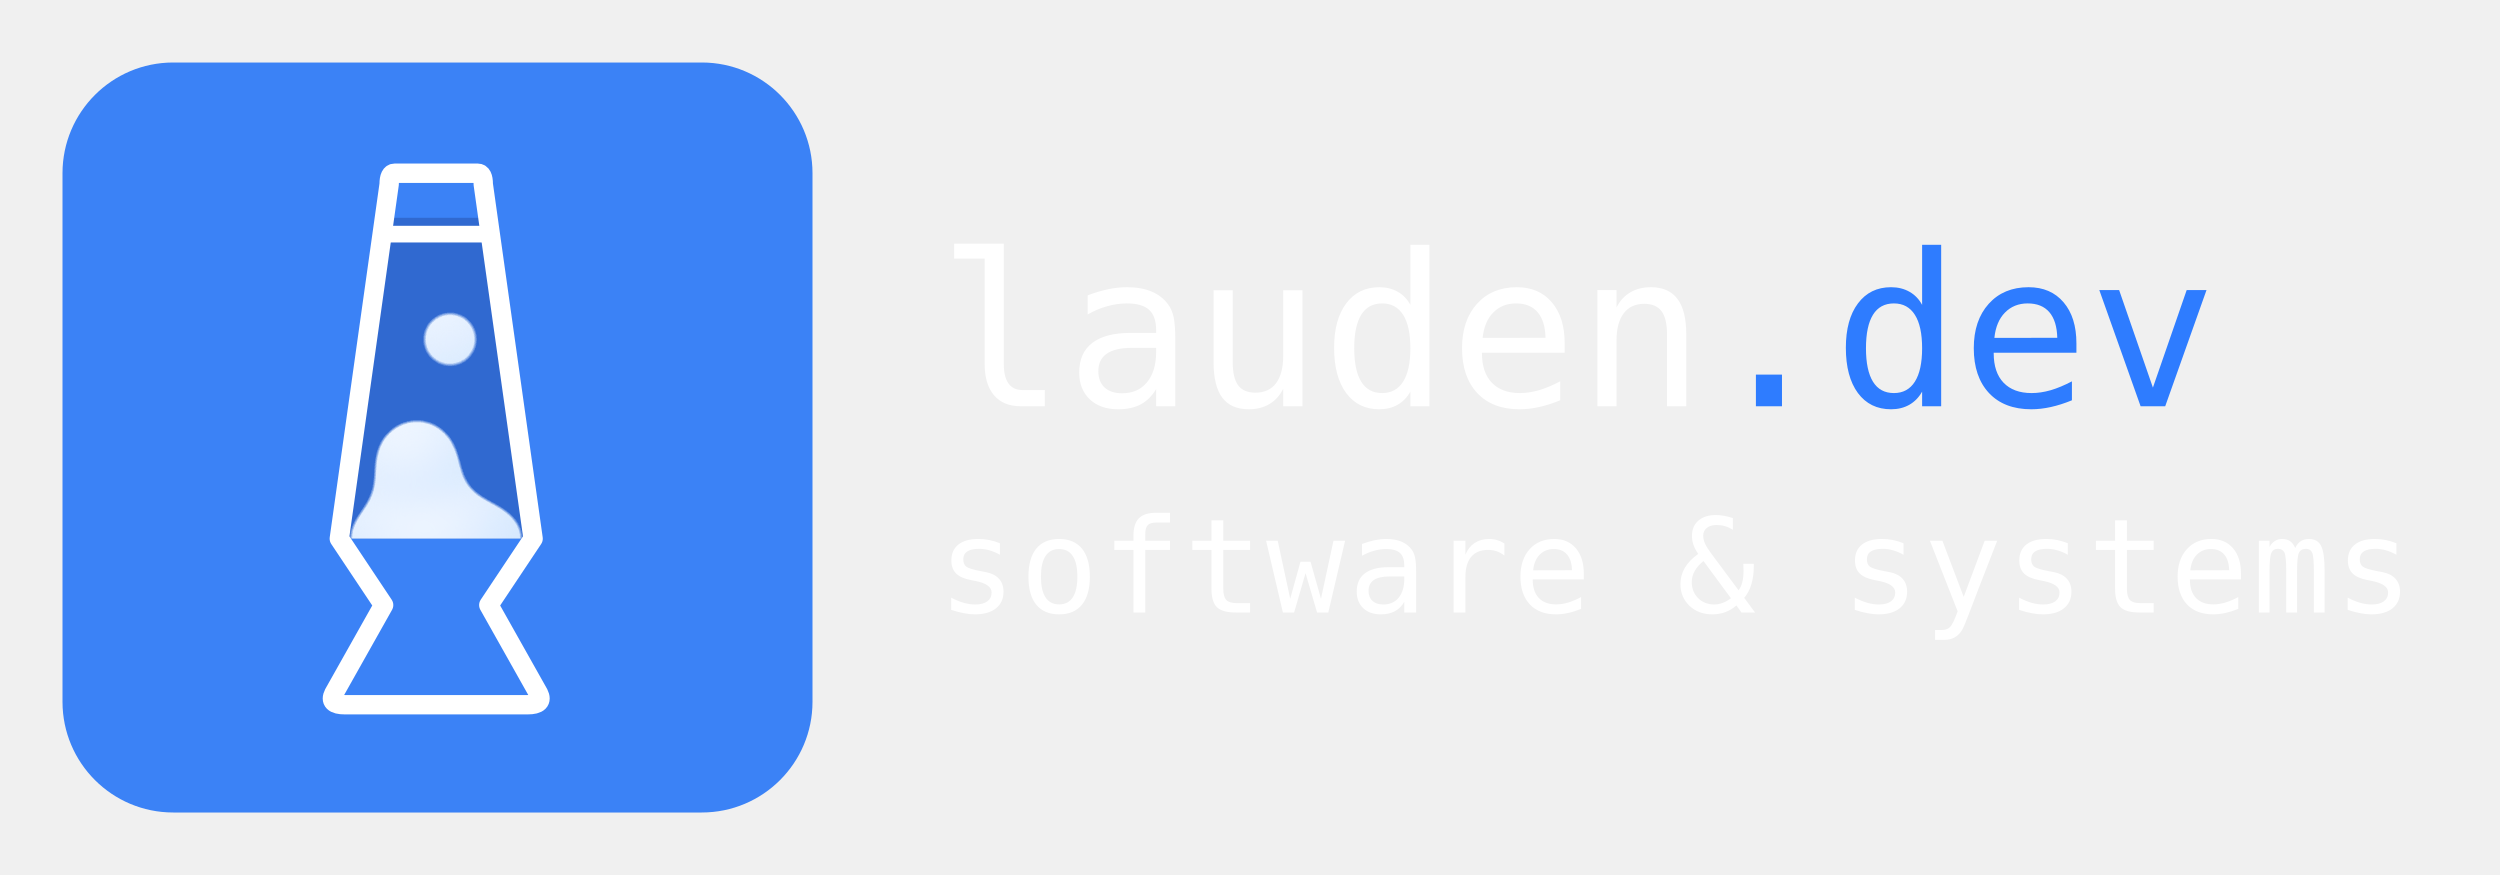
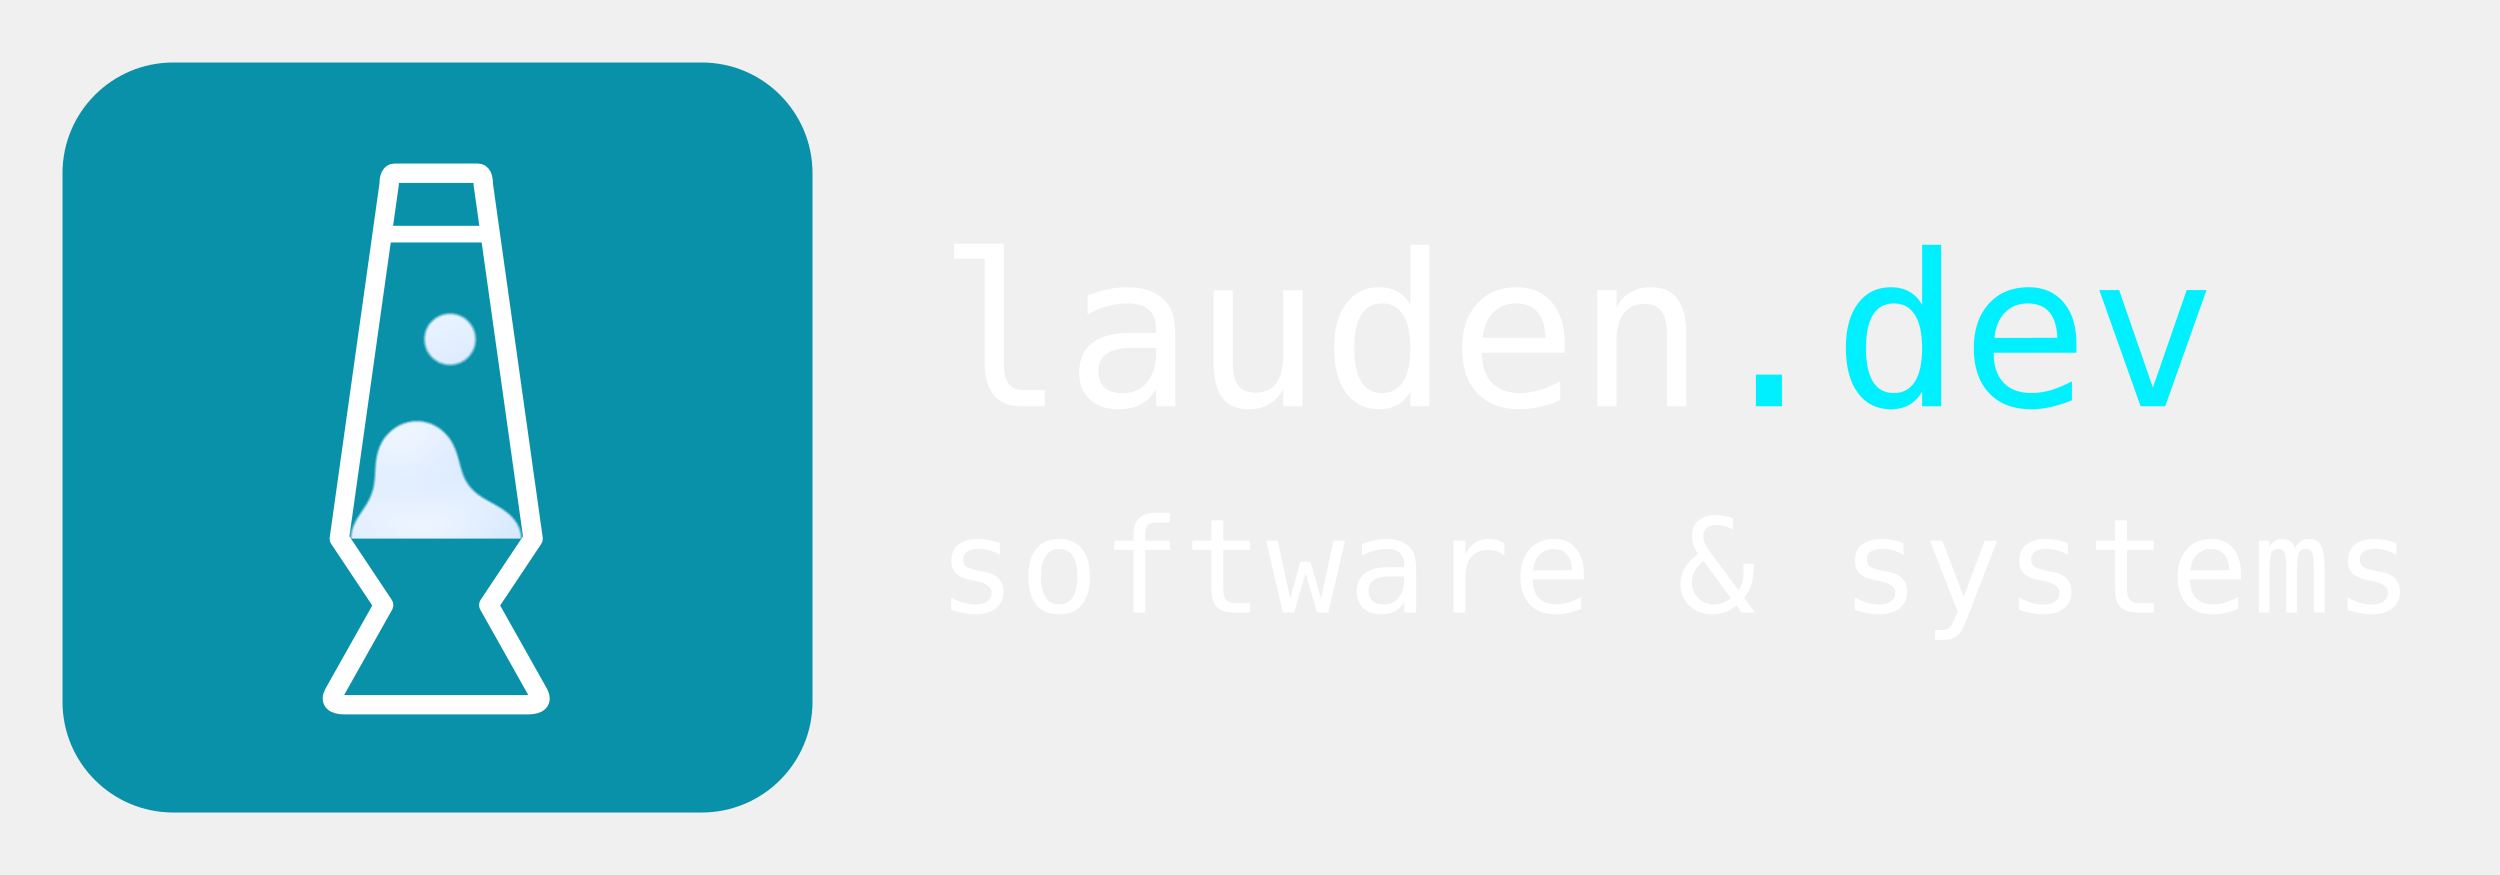
<svg xmlns="http://www.w3.org/2000/svg" width="400" height="140" viewBox="0 0 400 140">
  <svg x="10" y="10" width="120" height="120" viewBox="0 0 135.467 135.467">
    <defs>
      <filter id="goo-dark">
        <feGaussianBlur in="SourceGraphic" stdDeviation="4" result="b" />
        <feColorMatrix in="b" mode="matrix" values="1 0 0 0 0  0 1 0 0 0  0 0 1 0 0  0 0 0 20 -9" />
      </filter>
      <radialGradient id="blob-dark" cx="42%" cy="32%" r="80%">
        <stop offset="0%" stop-color="#FFFFFF" />
        <stop offset="100%" stop-color="#BFDBFE" />
      </radialGradient>
      <clipPath id="glass-dark">
        <path d="M 59 28 L 76 28 L 85 86 L 50 86 Z" />
      </clipPath>
    </defs>
-     <rect x="0" y="0" width="135.467" height="135.467" rx="20" fill="#3B82F6" />
+     <rect x="0" y="0" width="135.467" height="135.467" rx="20" fill="#0891A8" />
    <g clip-path="url(#glass-dark)">
-       <rect x="50" y="28" width="35" height="58" fill="#1E3A8A" opacity="0.35" />
+       <rect x="50" y="28" width="35" height="58" fill="#0891A8" opacity="0.35" />
      <g filter="url(#goo-dark)" fill="url(#blob-dark)">
        <ellipse cx="67.5" cy="86" rx="17" ry="8" />
        <circle cx="64" cy="72" r="8">
          <animate attributeName="cy" dur="7s" values="78;44;78" repeatCount="indefinite" />
          <animate attributeName="r" dur="7s" values="8;6;8" repeatCount="indefinite" />
        </circle>
        <circle cx="70" cy="50" r="6">
          <animate attributeName="cy" dur="9s" values="44;76;44" repeatCount="indefinite" />
          <animate attributeName="r" dur="9s" values="6;8;6" repeatCount="indefinite" />
        </circle>
      </g>
    </g>
    <path d="M 60 20                   Q 59 20 59 22                   L 50 86                   L 58 98                   L 49 114                   Q 48 116 51 116                   L 84 116                   Q 87 116 86 114                   L 77 98                   L 85 86                   L 76 22                   Q 76 20 75 20                   Z" fill="none" stroke="#FFFFFF" stroke-width="3.5" stroke-linejoin="round" stroke-linecap="round" />
    <path d="M 58 31 L 77 31" stroke="#FFFFFF" stroke-width="3" stroke-linecap="round" />
  </svg>
-   <text x="150" y="65" font-family="'JetBrains Mono', 'Fira Code', monospace" font-weight="500" font-size="34" fill="#FFFFFF">lauden<tspan fill="#2E7CFF">.dev</tspan>
+   <text x="150" y="65" font-family="'JetBrains Mono', 'Fira Code', monospace" font-weight="500" font-size="34" fill="#FFFFFF">lauden<tspan fill="#00F0FF">.dev</tspan>
  </text>
  <text x="150" y="98" font-family="'JetBrains Mono', 'Fira Code', monospace" font-weight="400" font-size="21" fill="#FFFFFF" letter-spacing="0.5">software &amp; systems</text>
</svg>
